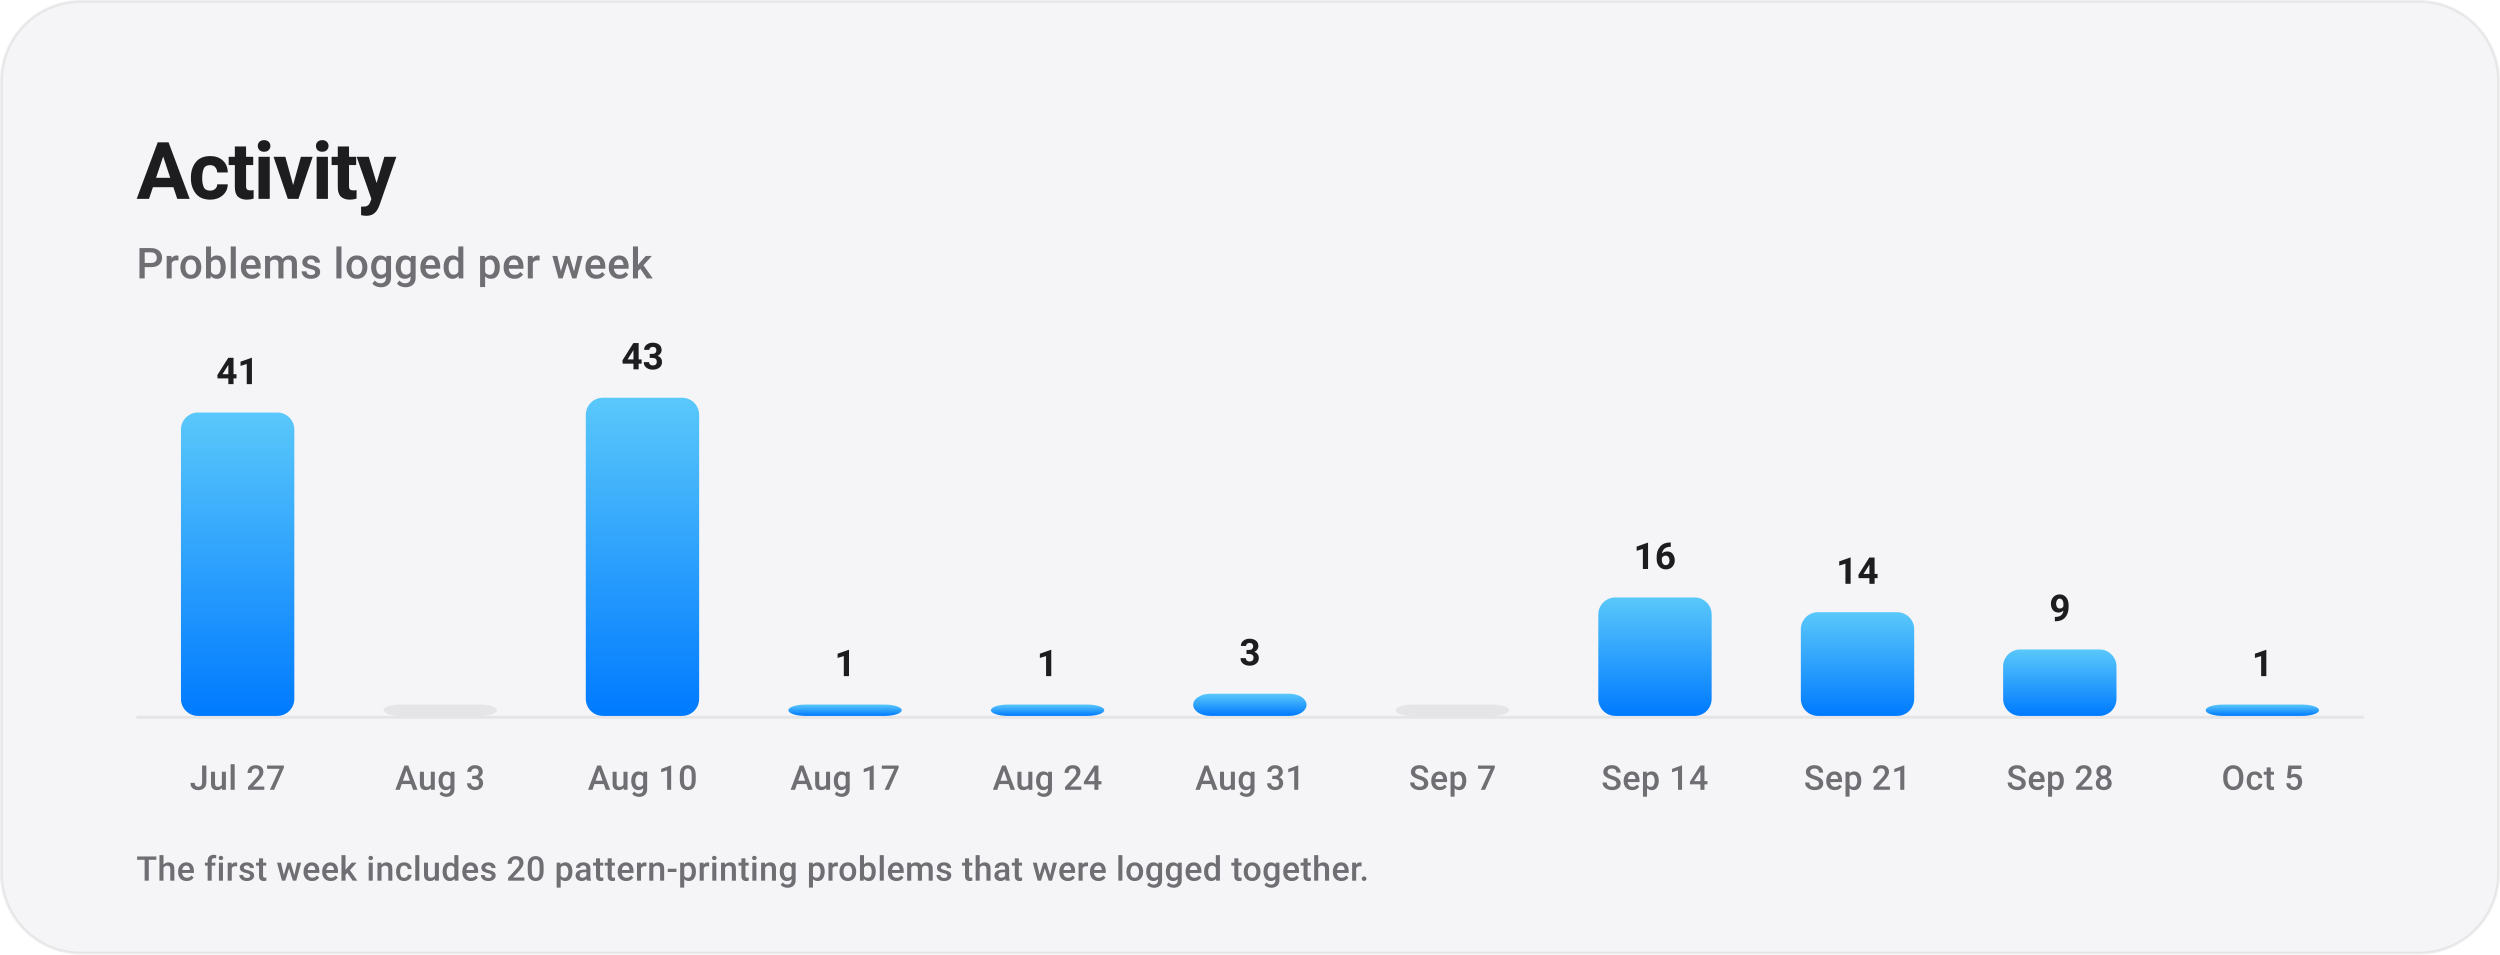
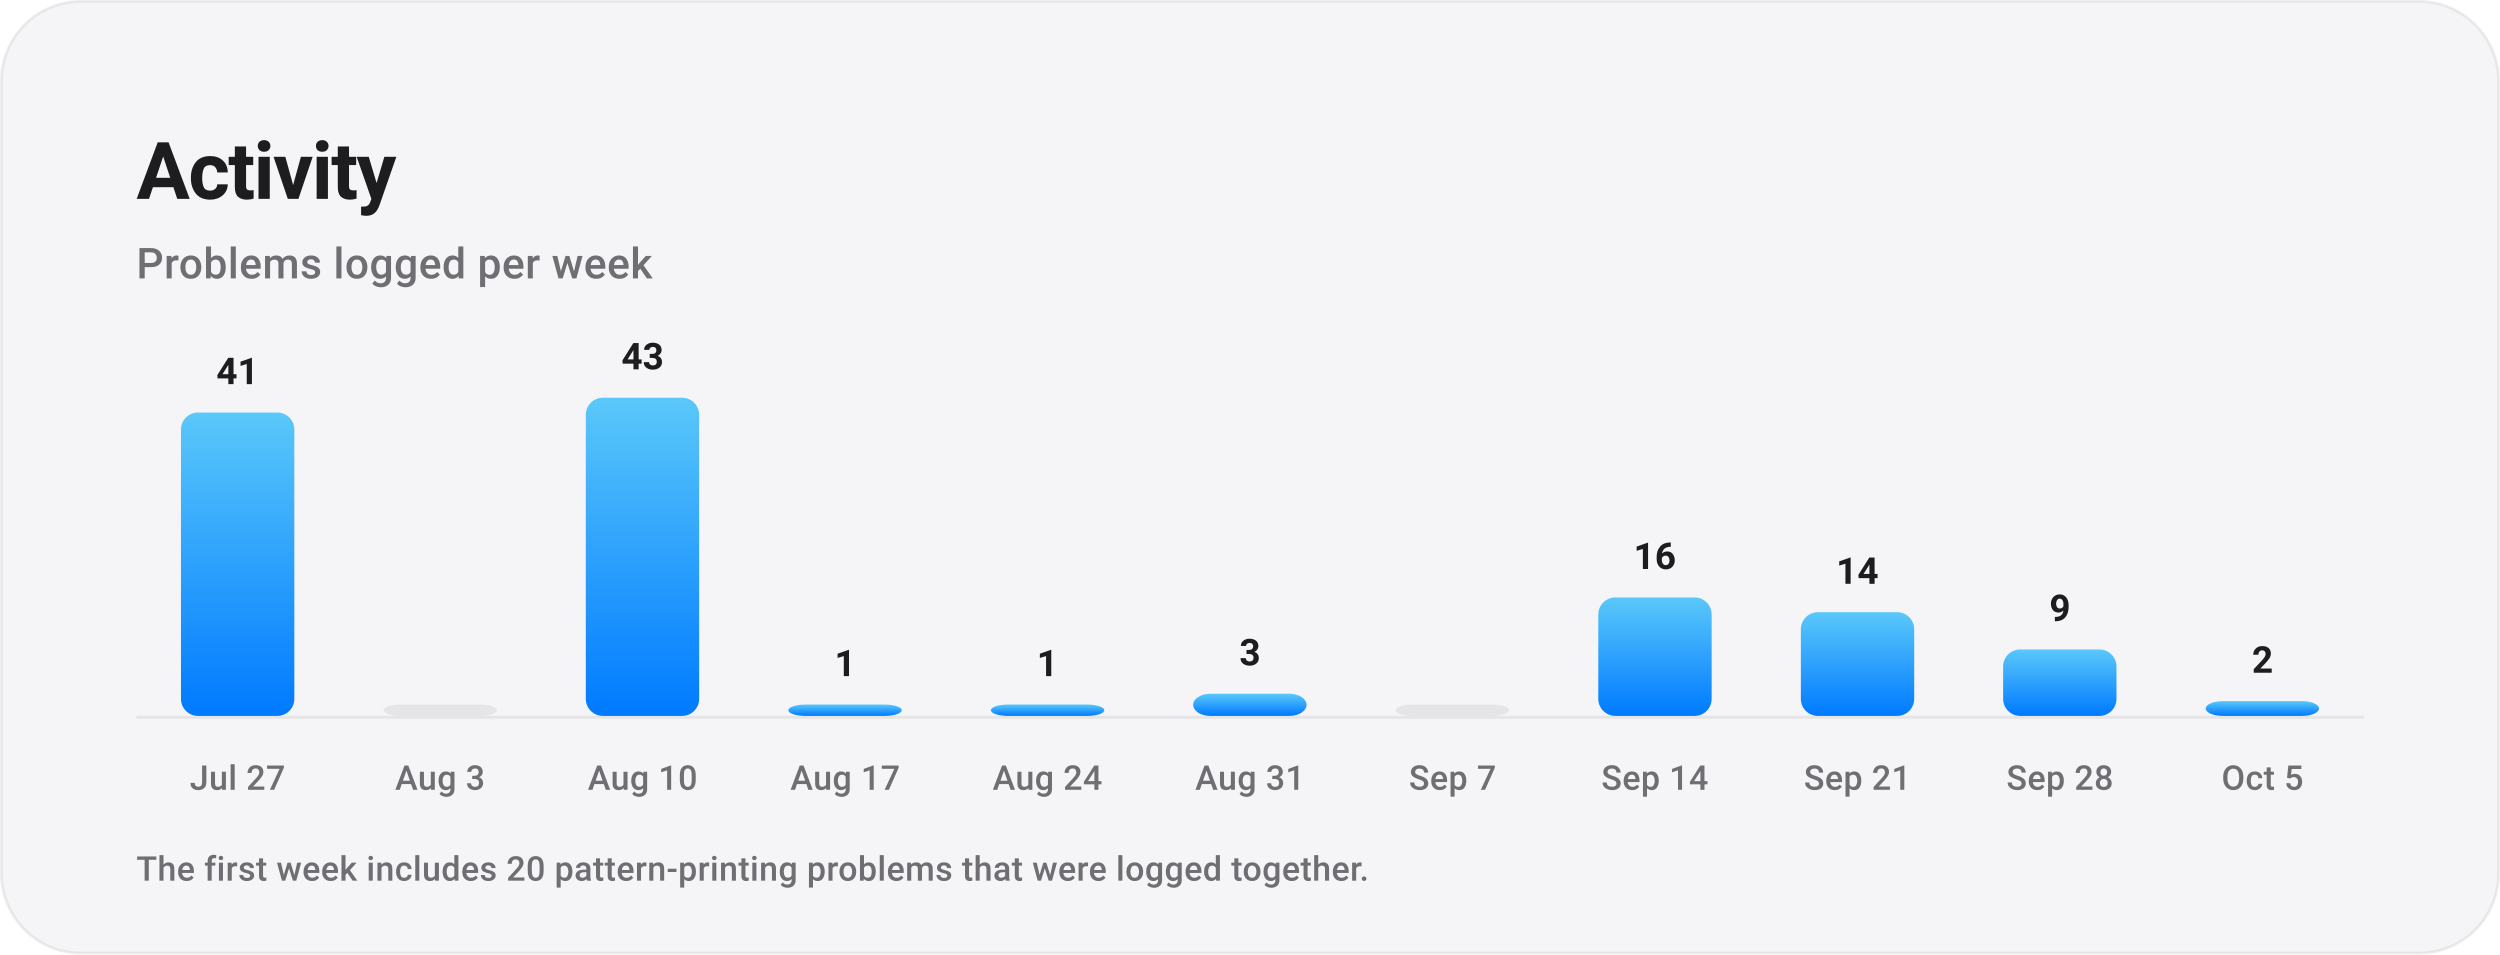
<svg xmlns="http://www.w3.org/2000/svg" width="880" height="336" viewBox="0 0 880 336" role="img" aria-labelledby="t d">
  <defs>
    <style>
text { font-family: -apple-system, BlinkMacSystemFont, "SF Pro Display", "SF Pro Text", "Segoe UI Variable Display", "Segoe UI", system-ui, Roboto, Helvetica, Arial, sans-serif; }
.num { font-variant-numeric: tabular-nums; }
@keyframes grow { from { transform: scaleX(0); } to { transform: scaleX(1); } }
@keyframes rise { from { transform: scaleY(0); } to { transform: scaleY(1); } }
@keyframes pop { from { opacity: 0; transform: scale(.92); } to { opacity: 1; transform: scale(1); } }
@keyframes fade { from { opacity: 0; transform: translateY(6px); } to { opacity: 1; transform: translateY(0); } }
.grow { transform-box: fill-box; transform-origin: 0% 50%; animation: grow .8s cubic-bezier(.22,1,.36,1) both; }
.rise { transform-box: fill-box; transform-origin: 50% 100%; animation: rise .8s cubic-bezier(.22,1,.36,1) both; }
.pop { transform-box: fill-box; transform-origin: 50% 50%; animation: pop .8s cubic-bezier(.22,1,.36,1) both; }
.fade { animation: fade .7s cubic-bezier(.22,1,.36,1) both; }
@media (prefers-reduced-motion: reduce) { .grow, .rise, .pop { transform-box: fill-box; transform-origin: 50% 50%; animation: pop .8s cubic-bezier(.22,1,.36,1) both; }
.fade { animation: none; } }
</style>
    <linearGradient id="acc" x1="0" y1="0" x2="1" y2="0">
      <stop offset="0" stop-color="#007AFF" />
      <stop offset="1" stop-color="#5AC8FA" />
    </linearGradient>
    <linearGradient id="accv" x1="0" y1="1" x2="0" y2="0">
      <stop offset="0" stop-color="#007AFF" />
      <stop offset="1" stop-color="#5AC8FA" />
    </linearGradient>
  </defs>
  <rect x="0.5" y="0.5" width="879" height="335" rx="28" fill="#F5F5F7" stroke="rgba(0,0,0,0.07)" />
  <text x="48" y="70" font-size="28" font-weight="700" fill="#1D1D1F" text-anchor="start" letter-spacing="-0.02em">Activity</text>
  <text x="48" y="98" font-size="15" font-weight="500" fill="#6E6E73" text-anchor="start" letter-spacing="0.01em">Problems logged per week</text>
  <line x1="48" y1="252.5" x2="832" y2="252.5" stroke="rgba(0,0,0,0.07)" />
  <rect class="rise" style="animation-delay:0ms" x="63.7" y="145.2" width="39.9" height="106.8" rx="6" fill="url(#accv)" />
  <text x="83.6" y="135.2" font-size="13" font-weight="650" fill="#1D1D1F" text-anchor="middle" letter-spacing="0.0em" class="num">41</text>
  <text x="83.6" y="278" font-size="12" font-weight="500" fill="#6E6E73" text-anchor="middle" letter-spacing="0.01em">Jul 27</text>
  <rect class="rise" style="animation-delay:50ms" x="135.0" y="248.0" width="39.9" height="4.0" rx="6" fill="rgba(0,0,0,0.07)" />
  <text x="154.9" y="278" font-size="12" font-weight="500" fill="#6E6E73" text-anchor="middle" letter-spacing="0.01em">Aug 3</text>
  <rect class="rise" style="animation-delay:100ms" x="206.2" y="140.0" width="39.9" height="112.0" rx="6" fill="url(#accv)" />
  <text x="226.2" y="130.0" font-size="13" font-weight="650" fill="#1D1D1F" text-anchor="middle" letter-spacing="0.0em" class="num">43</text>
  <text x="226.2" y="278" font-size="12" font-weight="500" fill="#6E6E73" text-anchor="middle" letter-spacing="0.01em">Aug 10</text>
  <rect class="rise" style="animation-delay:150ms" x="277.5" y="248.0" width="39.9" height="4.0" rx="6" fill="url(#accv)" />
  <text x="297.5" y="238.0" font-size="13" font-weight="650" fill="#1D1D1F" text-anchor="middle" letter-spacing="0.0em" class="num">1</text>
  <text x="297.5" y="278" font-size="12" font-weight="500" fill="#6E6E73" text-anchor="middle" letter-spacing="0.01em">Aug 17</text>
  <rect class="rise" style="animation-delay:200ms" x="348.8" y="248.0" width="39.9" height="4.0" rx="6" fill="url(#accv)" />
  <text x="368.7" y="238.0" font-size="13" font-weight="650" fill="#1D1D1F" text-anchor="middle" letter-spacing="0.0em" class="num">1</text>
  <text x="368.7" y="278" font-size="12" font-weight="500" fill="#6E6E73" text-anchor="middle" letter-spacing="0.01em">Aug 24</text>
  <rect class="rise" style="animation-delay:250ms" x="420.0" y="244.2" width="39.9" height="7.8" rx="6" fill="url(#accv)" />
  <text x="440.0" y="234.2" font-size="13" font-weight="650" fill="#1D1D1F" text-anchor="middle" letter-spacing="0.0em" class="num">3</text>
  <text x="440.0" y="278" font-size="12" font-weight="500" fill="#6E6E73" text-anchor="middle" letter-spacing="0.01em">Aug 31</text>
  <rect class="rise" style="animation-delay:300ms" x="491.3" y="248.0" width="39.9" height="4.0" rx="6" fill="rgba(0,0,0,0.07)" />
  <text x="511.3" y="278" font-size="12" font-weight="500" fill="#6E6E73" text-anchor="middle" letter-spacing="0.01em">Sep 7</text>
  <rect class="rise" style="animation-delay:350ms" x="562.6" y="210.3" width="39.9" height="41.7" rx="6" fill="url(#accv)" />
  <text x="582.5" y="200.3" font-size="13" font-weight="650" fill="#1D1D1F" text-anchor="middle" letter-spacing="0.0em" class="num">16</text>
  <text x="582.5" y="278" font-size="12" font-weight="500" fill="#6E6E73" text-anchor="middle" letter-spacing="0.01em">Sep 14</text>
  <rect class="rise" style="animation-delay:400ms" x="633.9" y="215.5" width="39.9" height="36.5" rx="6" fill="url(#accv)" />
  <text x="653.8" y="205.5" font-size="13" font-weight="650" fill="#1D1D1F" text-anchor="middle" letter-spacing="0.0em" class="num">14</text>
  <text x="653.8" y="278" font-size="12" font-weight="500" fill="#6E6E73" text-anchor="middle" letter-spacing="0.01em">Sep 21</text>
  <rect class="rise" style="animation-delay:450ms" x="705.1" y="228.6" width="39.9" height="23.4" rx="6" fill="url(#accv)" />
  <text x="725.1" y="218.6" font-size="13" font-weight="650" fill="#1D1D1F" text-anchor="middle" letter-spacing="0.0em" class="num">9</text>
  <text x="725.1" y="278" font-size="12" font-weight="500" fill="#6E6E73" text-anchor="middle" letter-spacing="0.01em">Sep 28</text>
-   <rect class="rise" style="animation-delay:500ms" x="776.4" y="248.0" width="39.9" height="4.0" rx="6" fill="url(#accv)" />
-   <text x="796.4" y="238.0" font-size="13" font-weight="650" fill="#1D1D1F" text-anchor="middle" letter-spacing="0.0em" class="num">1</text>
+   <rect class="rise" style="animation-delay:500ms" x="776.4" y="246.8" width="39.9" height="5.2" rx="6" fill="url(#accv)" />
+   <text x="796.4" y="236.8" font-size="13" font-weight="650" fill="#1D1D1F" text-anchor="middle" letter-spacing="0.0em" class="num">2</text>
  <text x="796.4" y="278" font-size="12" font-weight="500" fill="#6E6E73" text-anchor="middle" letter-spacing="0.01em">Oct 5</text>
  <text x="48" y="310" font-size="12" font-weight="500" fill="#6E6E73" text-anchor="start" letter-spacing="0.01em">The first week includes 20 pattern-printing problems that were logged together.</text>
</svg>
